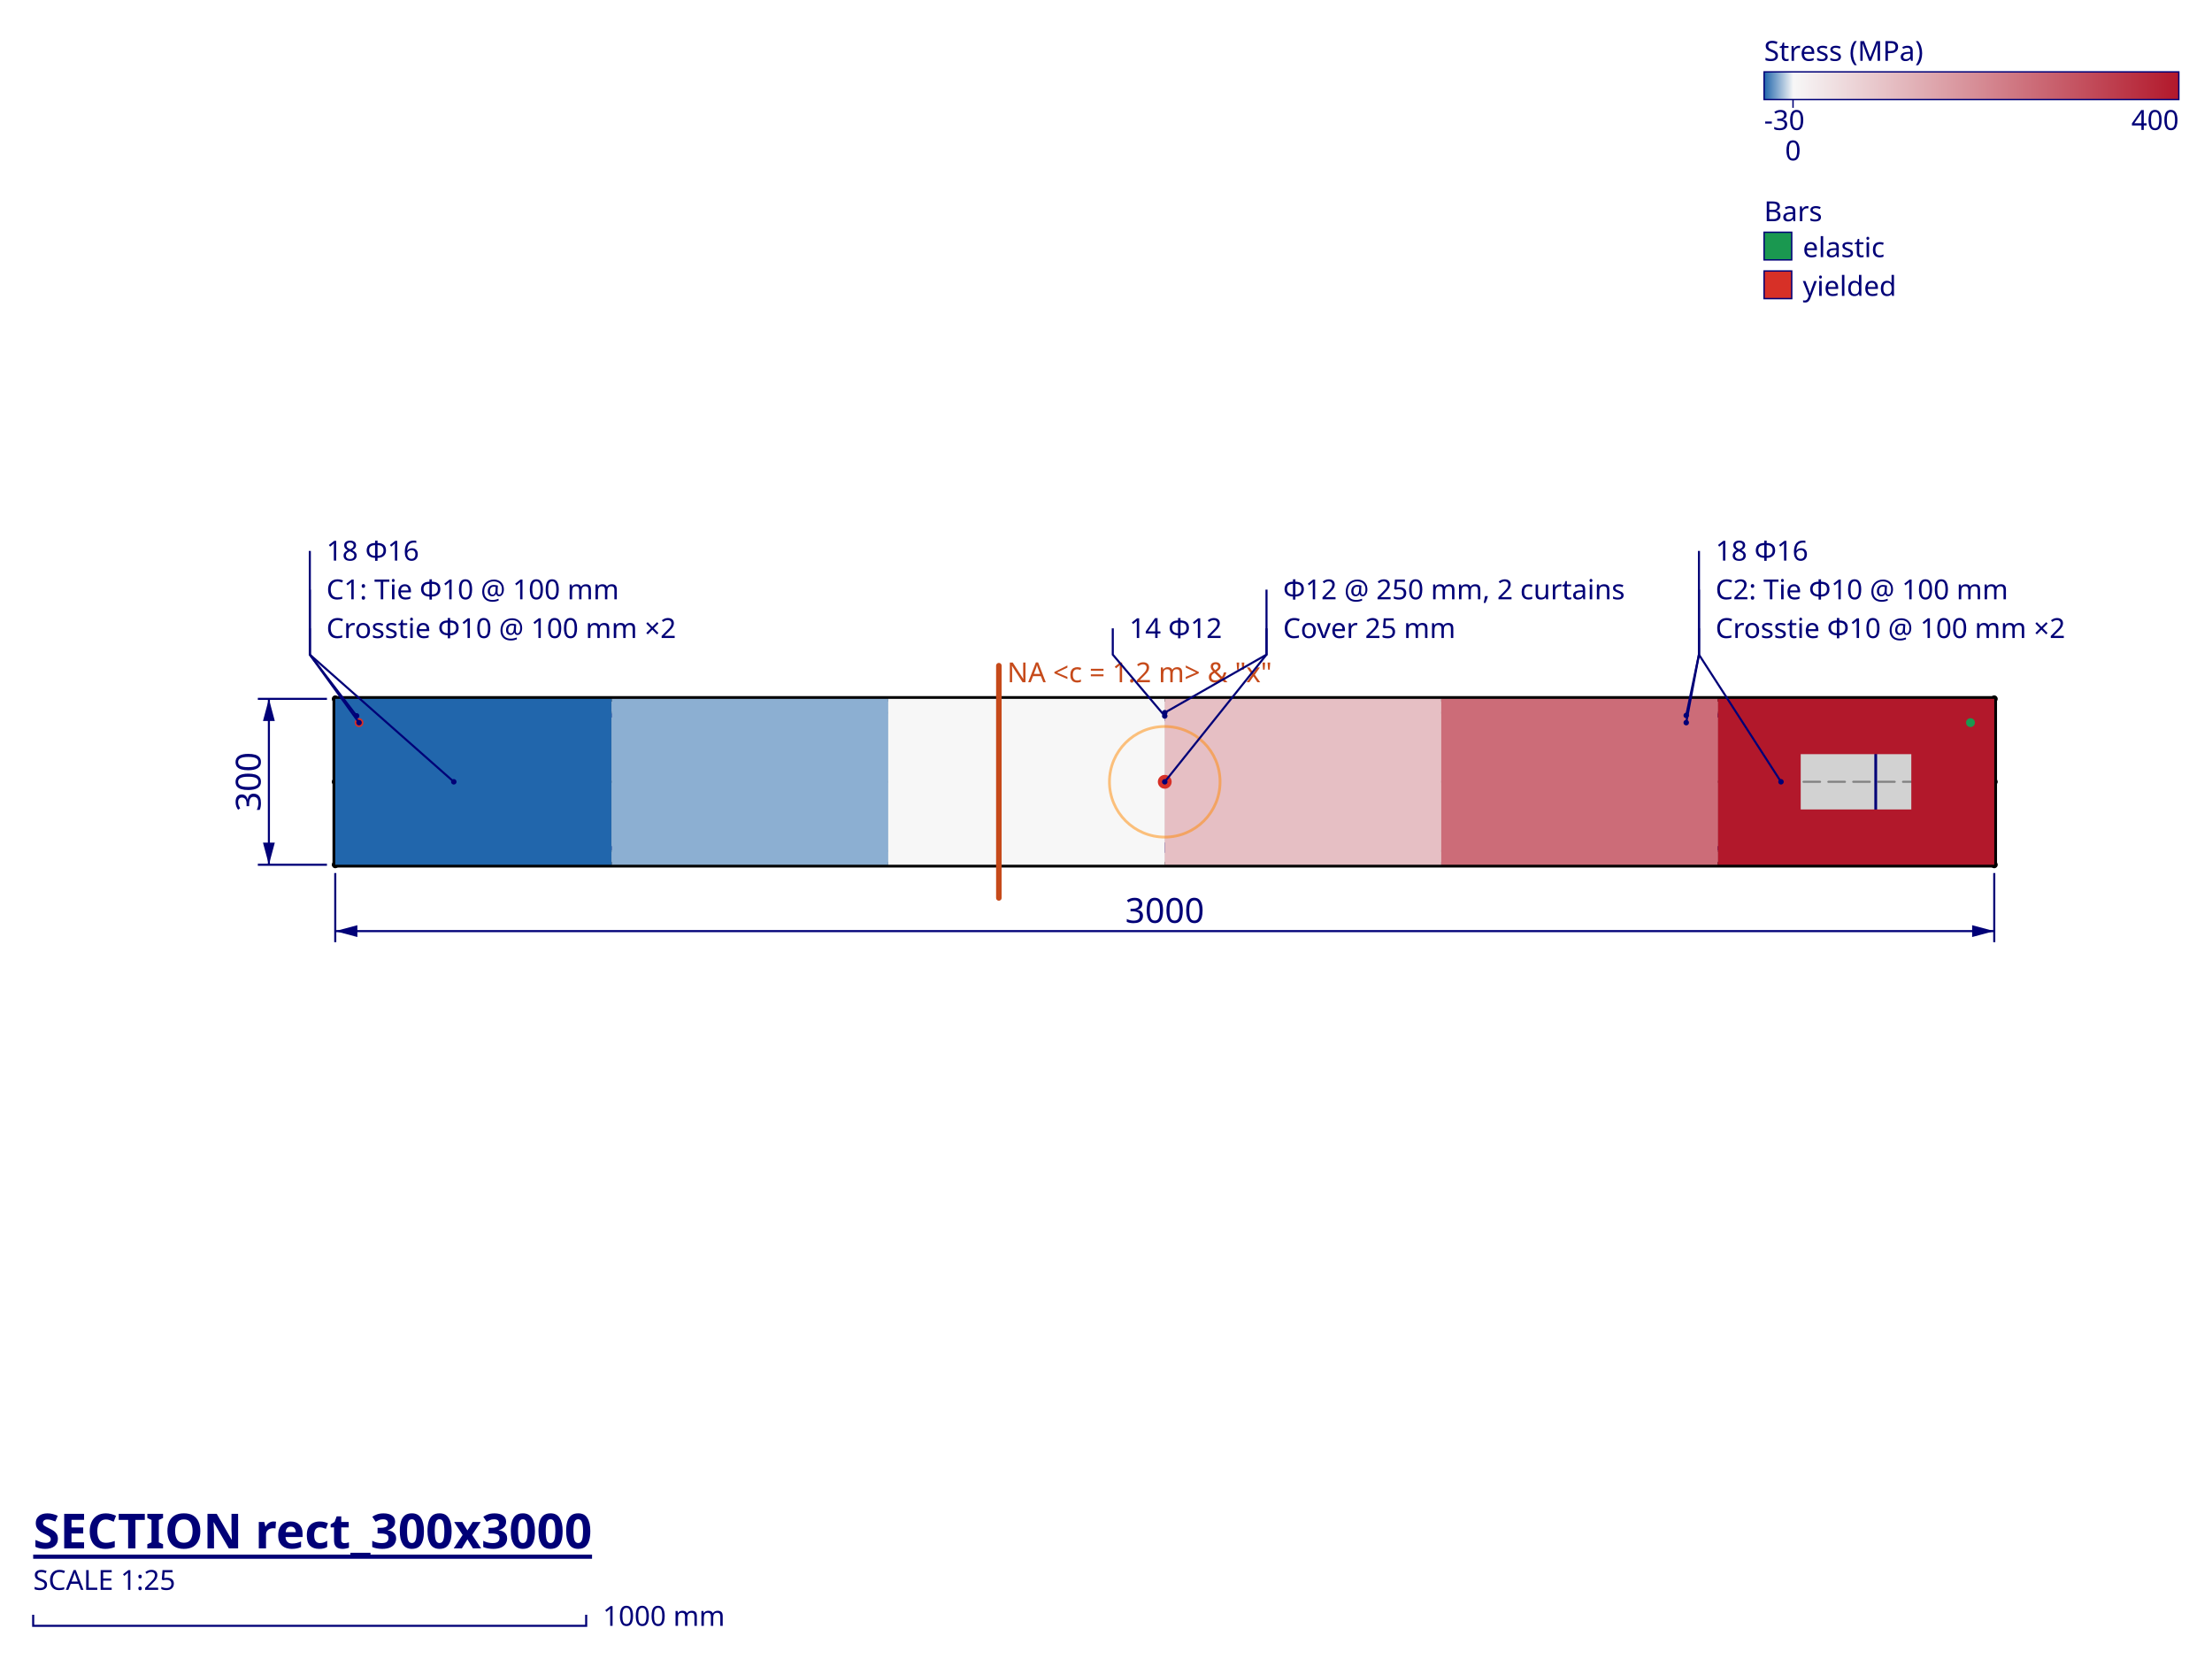
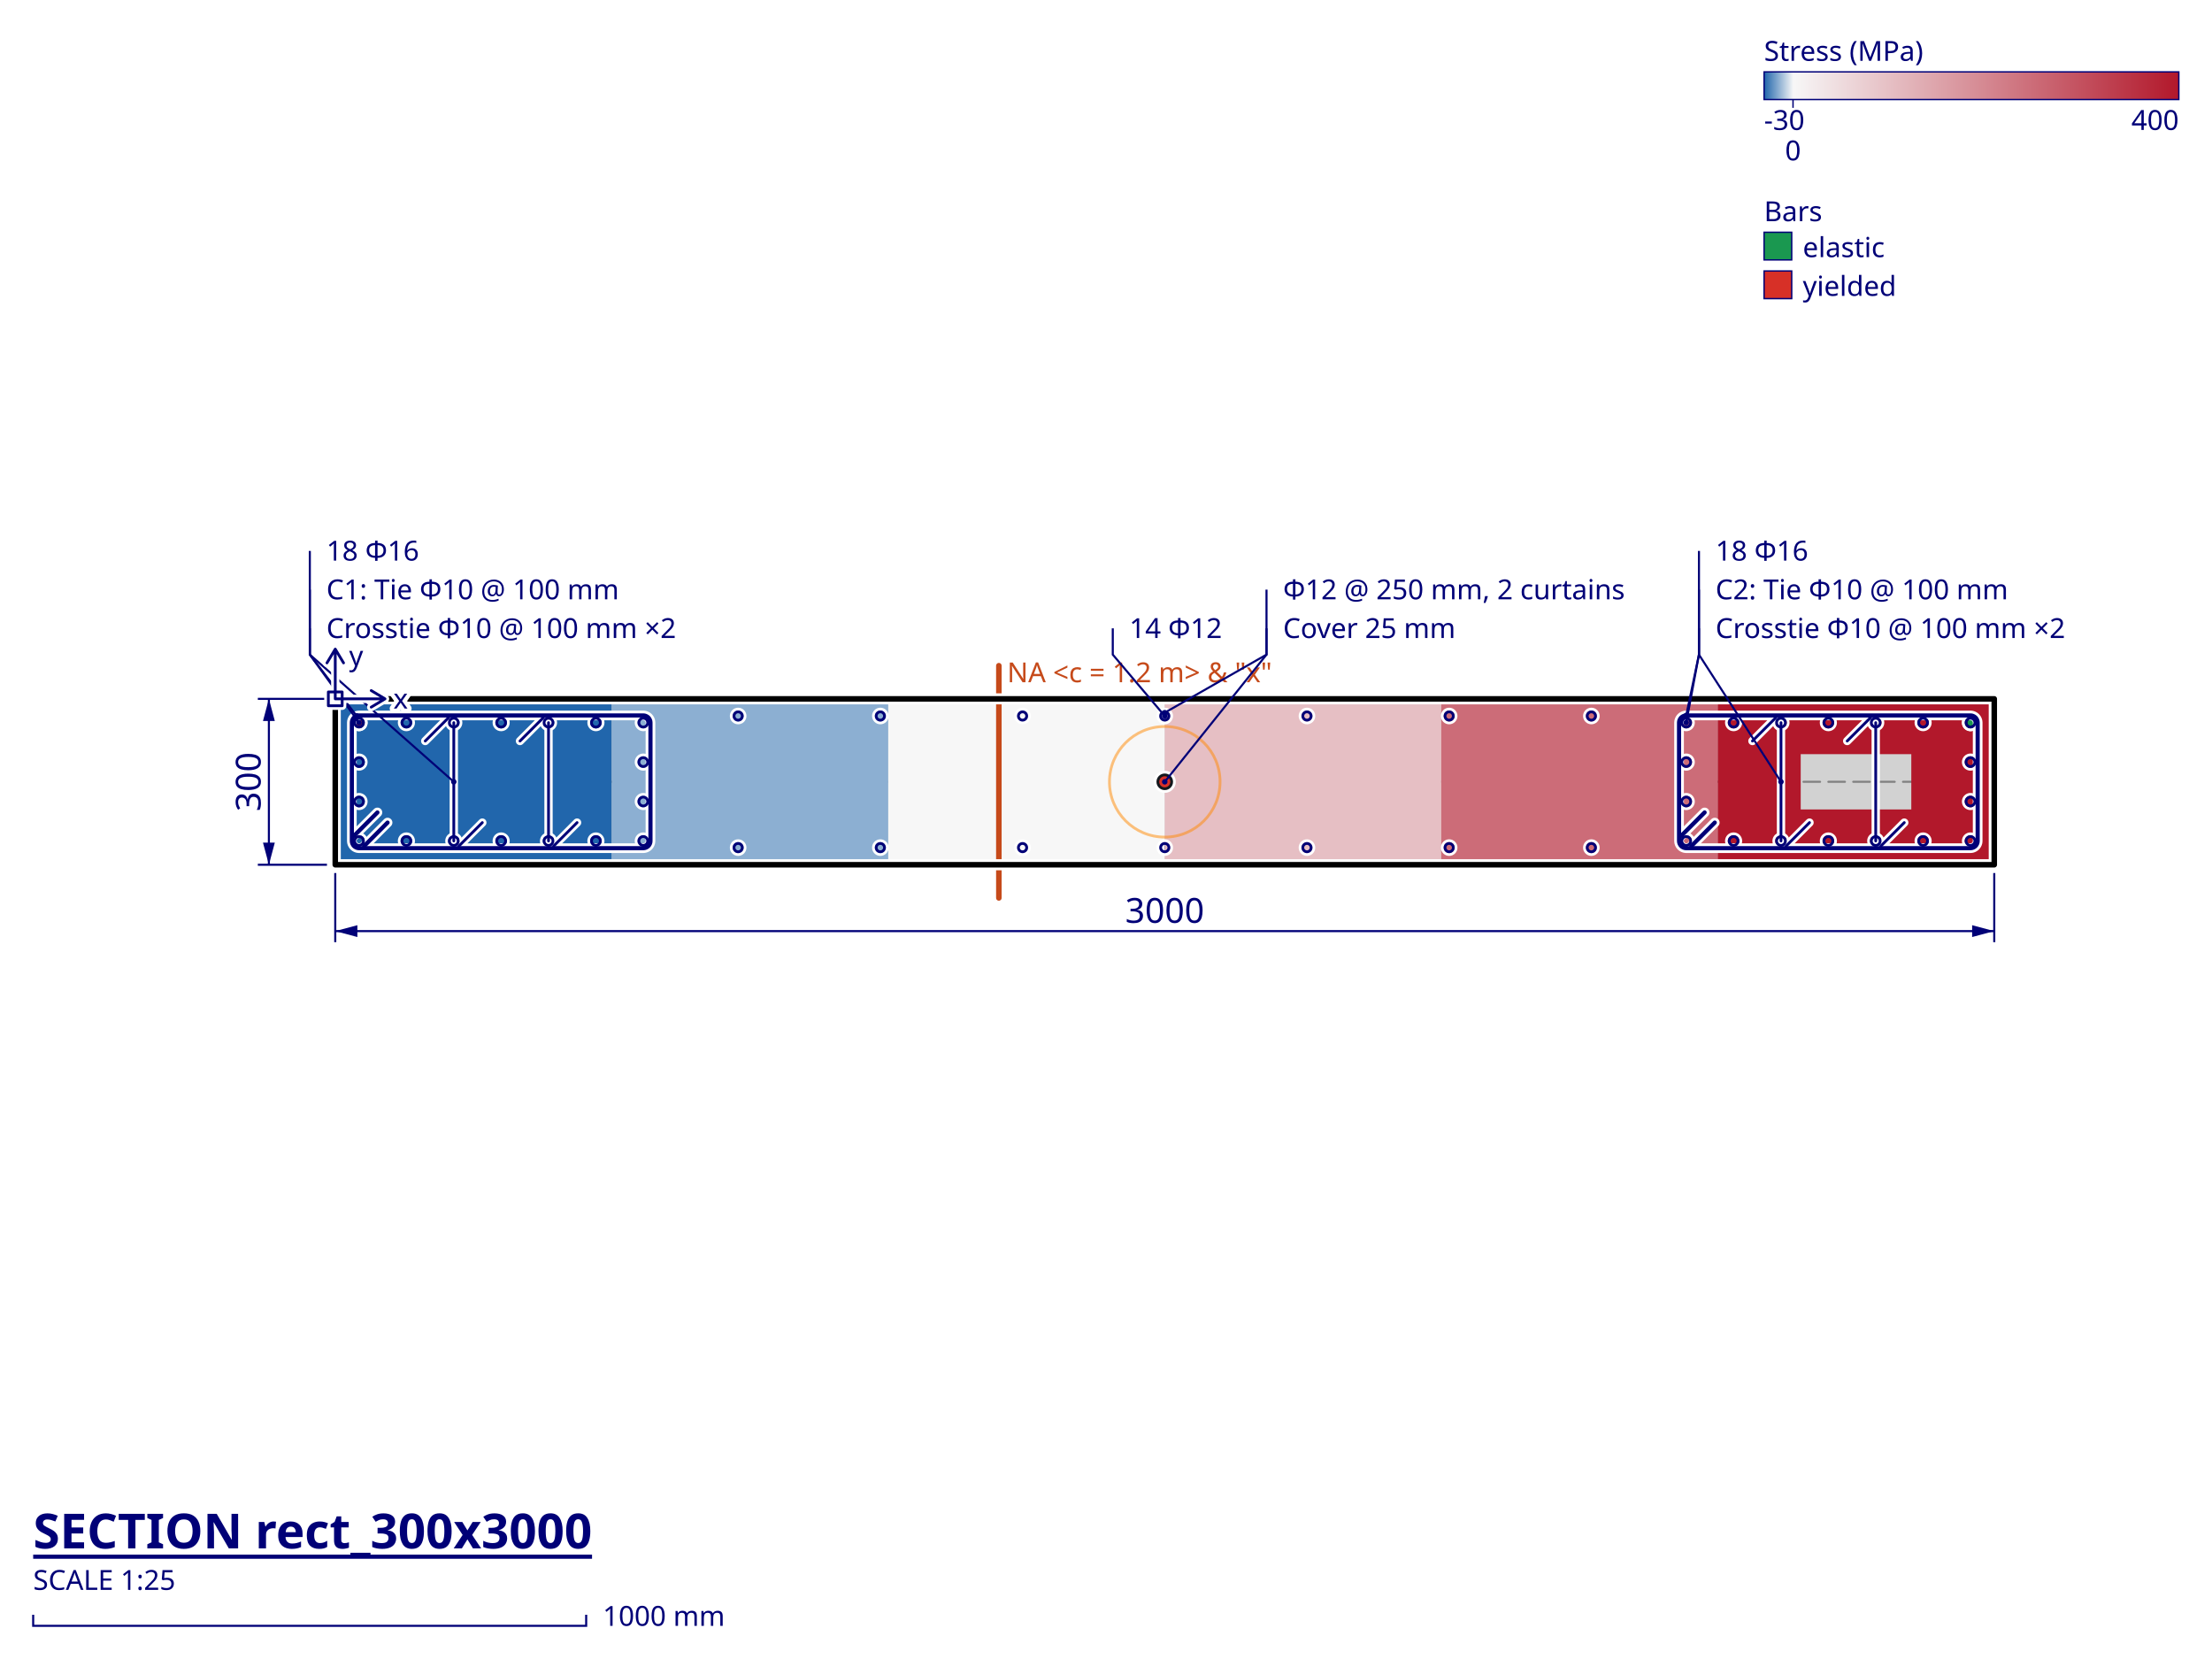
<svg xmlns="http://www.w3.org/2000/svg" width="800" height="600" viewBox="0 0 800 600" data-view="top">
  <rect width="800" height="600" fill="#ffffff" />
  <g class="faces" fill="none" stroke="#000000" stroke-width="1" stroke-linecap="round" stroke-linejoin="round">
</g>
  <g class="concrete" fill="#d2d2d2" stroke="#000000" stroke-width="2" stroke-linecap="round" stroke-linejoin="round">
    <g data-id="7">
      <path d="M121.25 312.75 L721.25 312.75 L721.25 252.75 L121.25 252.75 Z" />
    </g>
  </g>
  <g class="cover" fill="none" stroke="#808080" stroke-width="0.75" stroke-linecap="round" stroke-linejoin="round" stroke-dasharray="3 2">
    <g data-id="9">
      <path d="M126.25 307.75 L716.25 307.75 L716.25 257.75 L126.25 257.75 Z" />
    </g>
  </g>
  <g class="leg" fill="none" stroke="#808080" stroke-width="0.75" stroke-linecap="round" stroke-linejoin="round" stroke-dasharray="6 3">
    <g data-id="8">
      <path d="M121.25 282.75 L721.25 282.75" />
    </g>
  </g>
  <g class="hoop" fill="none" stroke="#000077" stroke-width="1.5" stroke-linecap="round" stroke-linejoin="round">
    <g data-id="46">
      <path d="M127.25 304.15 L127.3 304.66 L127.45 305.14 L127.69 305.59 L128.01 305.99 L128.41 306.31 L128.86 306.55 L129.34 306.7 L129.85 306.75 L232.65 306.75 L233.16 306.7 L233.64 306.55 L234.09 306.31 L234.49 305.99 L234.81 305.59 L235.05 305.14 L235.2 304.66 L235.25 304.15 L235.25 261.35 L235.2 260.84 L235.05 260.36 L234.81 259.91 L234.49 259.51 L234.09 259.19 L233.64 258.95 L233.16 258.8 L232.65 258.75 L129.85 258.75 L129.34 258.8 L128.86 258.95 L128.41 259.19 L128.01 259.51 L127.69 259.91 L127.45 260.36 L127.3 260.84 L127.25 261.35 Z" />
      <path d="M131.69 305.99 L140.17 297.5" />
      <path d="M128.01 302.31 L136.5 293.83" />
    </g>
    <g data-id="85">
      <path d="M607.25 304.15 L607.3 304.66 L607.45 305.14 L607.69 305.59 L608.01 305.99 L608.41 306.31 L608.86 306.55 L609.34 306.7 L609.85 306.75 L712.65 306.75 L713.16 306.7 L713.64 306.55 L714.09 306.31 L714.49 305.99 L714.81 305.59 L715.05 305.14 L715.2 304.66 L715.25 304.15 L715.25 261.35 L715.2 260.84 L715.05 260.36 L714.81 259.91 L714.49 259.51 L714.09 259.19 L713.64 258.95 L713.16 258.8 L712.65 258.75 L609.85 258.75 L609.34 258.8 L608.86 258.95 L608.41 259.19 L608.01 259.51 L607.69 259.91 L607.45 260.36 L607.3 260.84 L607.25 261.35 Z" />
      <path d="M611.69 305.99 L620.17 297.5" />
      <path d="M608.01 302.31 L616.5 293.83" />
    </g>
  </g>
  <g class="crosstie" fill="none" stroke="#000077" stroke-width="1" stroke-linecap="round" stroke-linejoin="round">
    <g data-id="47">
      <path d="M164.12 304.15 L164.12 261.35" />
      <path d="M165.96 305.99 L174.44 297.5" />
      <path d="M162.28 259.51 L153.79 268" />
    </g>
    <g data-id="48">
      <path d="M198.38 304.15 L198.38 261.35" />
      <path d="M200.22 305.99 L208.71 297.5" />
      <path d="M196.54 259.51 L188.06 268" />
    </g>
    <g data-id="86">
      <path d="M644.12 304.15 L644.12 261.35" />
      <path d="M645.96 305.99 L654.44 297.5" />
      <path d="M642.28 259.51 L633.79 268" />
    </g>
    <g data-id="87">
      <path d="M678.38 304.15 L678.38 261.35" />
      <path d="M680.22 305.99 L688.71 297.5" />
      <path d="M676.54 259.51 L668.06 268" />
    </g>
  </g>
  <g class="bar" fill="#000077" stroke="#000077" stroke-width="0.75" stroke-linecap="round" stroke-linejoin="round">
    <g data-id="11">
      <circle cx="129.85" cy="304.15" r="1.6" />
    </g>
    <g data-id="13">
      <circle cx="146.98" cy="304.15" r="1.6" />
    </g>
    <g data-id="15">
      <circle cx="164.12" cy="304.15" r="1.6" />
    </g>
    <g data-id="17">
      <circle cx="181.25" cy="304.15" r="1.6" />
    </g>
    <g data-id="19">
      <circle cx="198.38" cy="304.15" r="1.6" />
    </g>
    <g data-id="21">
      <circle cx="215.52" cy="304.15" r="1.6" />
    </g>
    <g data-id="23">
      <circle cx="232.65" cy="304.15" r="1.6" />
    </g>
    <g data-id="25">
      <circle cx="232.65" cy="289.88" r="1.6" />
    </g>
    <g data-id="27">
      <circle cx="232.65" cy="275.62" r="1.6" />
    </g>
    <g data-id="29">
      <circle cx="232.65" cy="261.35" r="1.6" />
    </g>
    <g data-id="31">
      <circle cx="215.52" cy="261.35" r="1.6" />
    </g>
    <g data-id="33">
      <circle cx="198.38" cy="261.35" r="1.6" />
    </g>
    <g data-id="35">
      <circle cx="181.25" cy="261.35" r="1.6" />
    </g>
    <g data-id="37">
      <circle cx="164.12" cy="261.35" r="1.6" />
    </g>
    <g data-id="39">
      <circle cx="146.98" cy="261.35" r="1.6" />
    </g>
    <g data-id="41">
      <circle cx="129.85" cy="261.35" r="1.6" />
    </g>
    <g data-id="43">
      <circle cx="129.85" cy="275.62" r="1.6" />
    </g>
    <g data-id="45">
      <circle cx="129.85" cy="289.88" r="1.6" />
    </g>
    <g data-id="50">
      <circle cx="609.85" cy="304.15" r="1.6" />
    </g>
    <g data-id="52">
      <circle cx="626.98" cy="304.15" r="1.6" />
    </g>
    <g data-id="54">
      <circle cx="644.12" cy="304.15" r="1.6" />
    </g>
    <g data-id="56">
      <circle cx="661.25" cy="304.15" r="1.6" />
    </g>
    <g data-id="58">
      <circle cx="678.38" cy="304.15" r="1.6" />
    </g>
    <g data-id="60">
      <circle cx="695.52" cy="304.15" r="1.6" />
    </g>
    <g data-id="62">
      <circle cx="712.65" cy="304.15" r="1.6" />
    </g>
    <g data-id="64">
      <circle cx="712.65" cy="289.88" r="1.6" />
    </g>
    <g data-id="66">
      <circle cx="712.65" cy="275.62" r="1.6" />
    </g>
    <g data-id="68">
      <circle cx="712.65" cy="261.35" r="1.6" />
    </g>
    <g data-id="70">
      <circle cx="695.52" cy="261.35" r="1.6" />
    </g>
    <g data-id="72">
      <circle cx="678.38" cy="261.35" r="1.6" />
    </g>
    <g data-id="74">
      <circle cx="661.25" cy="261.35" r="1.6" />
    </g>
    <g data-id="76">
      <circle cx="644.12" cy="261.35" r="1.6" />
    </g>
    <g data-id="78">
      <circle cx="626.98" cy="261.35" r="1.6" />
    </g>
    <g data-id="80">
      <circle cx="609.85" cy="261.35" r="1.6" />
    </g>
    <g data-id="82">
      <circle cx="609.85" cy="275.62" r="1.6" />
    </g>
    <g data-id="84">
      <circle cx="609.85" cy="289.88" r="1.6" />
    </g>
    <g data-id="89">
      <circle cx="266.96" cy="306.55" r="1.5" />
    </g>
    <g data-id="91">
      <circle cx="318.39" cy="306.55" r="1.5" />
    </g>
    <g data-id="93">
      <circle cx="369.82" cy="306.55" r="1.5" />
    </g>
    <g data-id="95">
      <circle cx="421.25" cy="306.55" r="1.5" />
    </g>
    <g data-id="97">
      <circle cx="472.68" cy="306.55" r="1.5" />
    </g>
    <g data-id="99">
      <circle cx="524.11" cy="306.55" r="1.5" />
    </g>
    <g data-id="101">
      <circle cx="575.54" cy="306.55" r="1.5" />
    </g>
    <g data-id="103">
      <circle cx="266.96" cy="258.95" r="1.5" />
    </g>
    <g data-id="105">
      <circle cx="318.39" cy="258.95" r="1.5" />
    </g>
    <g data-id="107">
      <circle cx="369.82" cy="258.95" r="1.5" />
    </g>
    <g data-id="109">
      <circle cx="421.25" cy="258.95" r="1.5" />
    </g>
    <g data-id="111">
      <circle cx="472.68" cy="258.95" r="1.5" />
    </g>
    <g data-id="113">
      <circle cx="524.11" cy="258.95" r="1.5" />
    </g>
    <g data-id="115">
      <circle cx="575.54" cy="258.95" r="1.5" />
    </g>
  </g>
  <g class="edges" fill="none" stroke="#000000" stroke-width="1.5" stroke-linecap="round" stroke-linejoin="round">
</g>
  <g class="points" fill="#000000">
    <g data-id="1">
      <circle cx="121.25" cy="282.75" r="1.25" fill="#000000" stroke="none" />
    </g>
    <g data-id="2">
      <circle cx="721.25" cy="282.75" r="1.25" fill="#000000" stroke="none" />
    </g>
    <g data-id="3">
      <circle cx="121.25" cy="312.75" r="1.25" fill="#000000" stroke="none" />
    </g>
    <g data-id="4">
      <circle cx="721.25" cy="312.75" r="1.25" fill="#000000" stroke="none" />
    </g>
    <g data-id="5">
      <circle cx="721.25" cy="252.75" r="1.25" fill="#000000" stroke="none" />
    </g>
    <g data-id="6">
      <circle cx="121.25" cy="252.75" r="1.25" fill="#000000" stroke="none" />
    </g>
  </g>
  <g class="overlay" data-revision="7">
    <g class="overlay-layer" data-layer="stress" data-label="Fiber stress">
      <path d="M121.25 312.75 L221.25 312.75 L221.25 252.75 L121.25 252.75 Z" fill-rule="evenodd" fill="#2166ac" stroke="none" data-value="-30" data-ids="1" />
      <path d="M221.25 312.75 L321.25 312.75 L321.25 252.75 L221.25 252.75 Z" fill-rule="evenodd" fill="#8cafd2" stroke="none" data-value="-15" />
      <path d="M321.25 312.75 L421.25 312.75 L421.25 252.75 L321.25 252.75 Z" fill-rule="evenodd" fill="#f7f7f7" stroke="none" data-value="0" />
      <path d="M421.25 312.75 L521.25 312.75 L521.25 252.75 L421.25 252.75 Z" fill-rule="evenodd" fill="#e6bfc4" stroke="none" data-value="100" />
      <path d="M521.25 312.75 L621.25 312.75 L621.25 252.75 L521.25 252.75 Z" fill-rule="evenodd" fill="#cc6c78" stroke="none" data-value="250" />
      <path d="M621.25 312.75 L721.25 312.75 L721.25 252.75 L621.25 252.75 Z M651.25 292.75 L691.25 292.75 L691.25 272.75 L651.25 272.75 Z" fill-rule="evenodd" fill="#b2182b" stroke="none" data-value="500" />
    </g>
    <g class="overlay-layer" data-layer="na" data-label="Neutral axis">
      <path d="M361.25 240.75 L361.25 324.75" fill="none" stroke="#c64a1a" stroke-width="2" stroke-linecap="round" stroke-linejoin="round" />
      <text x="364.25" y="246.75" font-family="Arial Narrow, Archivo Narrow, sans-serif" font-size="10" fill="#c64a1a" stroke="none">NA &lt;c = 1.2 m&gt; &amp; "x"</text>
    </g>
    <g class="overlay-layer" data-layer="bars" data-label="Bar state">
-       <circle cx="129.85" cy="261.35" r="1.6" fill="#d73027" stroke="none" data-value="yielded" data-ids="12 13" />
-       <circle cx="712.65" cy="261.35" r="1.6" fill="#1a9850" stroke="none" data-value="elastic" />
-       <circle cx="421.25" cy="282.75" r="2.5" fill="#d73027" stroke="none" data-value="yielded" />
+       <circle cx="129.85" cy="261.35" r="1.6" fill="none" stroke="#ffffff" stroke-width="3" />
+       <circle cx="129.85" cy="261.35" r="1.6" fill="#d73027" stroke="#14181d" stroke-width="1" data-value="yielded" data-ids="12 13" />
+       <circle cx="712.65" cy="261.35" r="1.6" fill="none" stroke="#ffffff" stroke-width="3" />
+       <circle cx="712.65" cy="261.35" r="1.6" fill="#1a9850" stroke="#14181d" stroke-width="1" data-value="elastic" />
+       <circle cx="421.25" cy="282.75" r="2.5" fill="none" stroke="#ffffff" stroke-width="3" />
+       <circle cx="421.25" cy="282.75" r="2.5" fill="#d73027" stroke="#14181d" stroke-width="1" data-value="yielded" />
    </g>
    <g class="overlay-layer" data-layer="outline" data-label="Core">
      <circle cx="421.25" cy="282.75" r="20" fill="none" stroke="#ff8800" stroke-width="1" opacity="0.5" />
    </g>
    <g class="overlay-legend" data-layer="stress" font-family="Arial Narrow, Archivo Narrow, sans-serif" font-size="10" fill="#000077">
      <text x="638" y="22">Stress (MPa)</text>
      <defs>
        <linearGradient id="overlay-scale-0" x1="0" y1="0" x2="1" y2="0">
          <stop offset="0" stop-color="#2166ac" />
          <stop offset="0.07" stop-color="#f7f7f7" />
          <stop offset="1" stop-color="#b2182b" />
        </linearGradient>
      </defs>
      <rect x="638" y="26" width="150" height="10" fill="url(#overlay-scale-0)" stroke="#000077" stroke-width="0.5" />
      <path d="M648.47 36 L648.47 39" stroke="#000077" stroke-width="0.5" />
      <text x="638" y="47" text-anchor="start">-30</text>
      <text x="788" y="47" text-anchor="end">400</text>
      <text x="648.47" y="58" text-anchor="middle">0</text>
    </g>
    <g class="overlay-legend" data-layer="bars" font-family="Arial Narrow, Archivo Narrow, sans-serif" font-size="10" fill="#000077">
      <text x="638" y="80">Bars</text>
      <rect x="638" y="84" width="10" height="10" fill="#1a9850" stroke="#000077" stroke-width="0.5" />
      <text x="652" y="93">elastic</text>
      <rect x="638" y="98" width="10" height="10" fill="#d73027" stroke="#000077" stroke-width="0.5" />
      <text x="652" y="107">yielded</text>
    </g>
  </g>
+   <g class="section-ink" fill="none" stroke-linecap="round" stroke-linejoin="round">
+     <g class="halo" data-layer="concrete" stroke="#ffffff" stroke-width="4">
+       <path d="M121.25 312.75 L721.25 312.75 L721.25 252.75 L121.25 252.75 Z" />
+     </g>
+     <g class="halo" data-layer="hoop" stroke="#ffffff" stroke-width="3.5">
+       <path d="M127.25 304.15 L127.3 304.66 L127.45 305.14 L127.69 305.59 L128.01 305.99 L128.41 306.31 L128.86 306.55 L129.34 306.7 L129.85 306.75 L232.65 306.75 L233.16 306.7 L233.64 306.55 L234.09 306.31 L234.49 305.99 L234.81 305.59 L235.05 305.14 L235.2 304.66 L235.25 304.15 L235.25 261.35 L235.2 260.84 L235.05 260.36 L234.81 259.91 L234.49 259.51 L234.09 259.19 L233.64 258.95 L233.16 258.8 L232.65 258.75 L129.85 258.75 L129.34 258.8 L128.86 258.95 L128.41 259.19 L128.01 259.51 L127.69 259.91 L127.45 260.36 L127.3 260.84 L127.25 261.35 Z" />
+       <path d="M131.69 305.99 L140.17 297.5" />
+       <path d="M128.01 302.31 L136.5 293.83" />
+       <path d="M607.25 304.15 L607.3 304.66 L607.45 305.14 L607.69 305.59 L608.01 305.99 L608.41 306.31 L608.86 306.55 L609.34 306.7 L609.85 306.75 L712.65 306.75 L713.16 306.7 L713.64 306.55 L714.09 306.31 L714.49 305.99 L714.81 305.59 L715.05 305.14 L715.2 304.66 L715.25 304.15 L715.25 261.35 L715.2 260.84 L715.05 260.36 L714.81 259.91 L714.49 259.51 L714.09 259.19 L713.64 258.95 L713.16 258.8 L712.65 258.75 L609.85 258.75 L609.34 258.8 L608.86 258.95 L608.41 259.19 L608.01 259.51 L607.69 259.91 L607.45 260.36 L607.3 260.84 L607.25 261.35 Z" />
+       <path d="M611.69 305.99 L620.17 297.5" />
+       <path d="M608.01 302.31 L616.5 293.83" />
+     </g>
+     <g class="halo" data-layer="crosstie" stroke="#ffffff" stroke-width="3">
+       <path d="M164.12 304.15 L164.12 261.35" />
+       <path d="M165.96 305.99 L174.44 297.5" />
+       <path d="M162.28 259.51 L153.79 268" />
+       <path d="M198.38 304.15 L198.38 261.35" />
+       <path d="M200.22 305.99 L208.71 297.5" />
+       <path d="M196.54 259.51 L188.06 268" />
+       <path d="M644.12 304.15 L644.12 261.35" />
+       <path d="M645.96 305.99 L654.44 297.5" />
+       <path d="M642.28 259.51 L633.79 268" />
+       <path d="M678.38 304.15 L678.38 261.35" />
+       <path d="M680.22 305.99 L688.71 297.5" />
+       <path d="M676.54 259.51 L668.06 268" />
+     </g>
+     <g class="halo" data-layer="bar" stroke="#ffffff" stroke-width="1">
+       <circle cx="129.85" cy="304.15" r="2.6" />
+       <circle cx="146.98" cy="304.15" r="2.6" />
+       <circle cx="164.12" cy="304.15" r="2.6" />
+       <circle cx="181.25" cy="304.15" r="2.6" />
+       <circle cx="198.38" cy="304.15" r="2.6" />
+       <circle cx="215.52" cy="304.15" r="2.6" />
+       <circle cx="232.65" cy="304.15" r="2.6" />
+       <circle cx="232.65" cy="289.88" r="2.6" />
+       <circle cx="232.65" cy="275.62" r="2.6" />
+       <circle cx="232.65" cy="261.35" r="2.6" />
+       <circle cx="215.52" cy="261.35" r="2.6" />
+       <circle cx="198.38" cy="261.35" r="2.6" />
+       <circle cx="181.25" cy="261.35" r="2.6" />
+       <circle cx="164.12" cy="261.35" r="2.6" />
+       <circle cx="146.98" cy="261.35" r="2.6" />
+       <circle cx="129.85" cy="261.35" r="2.6" />
+       <circle cx="129.85" cy="275.62" r="2.6" />
+       <circle cx="129.85" cy="289.88" r="2.6" />
+       <circle cx="609.85" cy="304.15" r="2.6" />
+       <circle cx="626.98" cy="304.15" r="2.6" />
+       <circle cx="644.12" cy="304.15" r="2.6" />
+       <circle cx="661.25" cy="304.15" r="2.6" />
+       <circle cx="678.38" cy="304.15" r="2.6" />
+       <circle cx="695.52" cy="304.15" r="2.6" />
+       <circle cx="712.65" cy="304.15" r="2.6" />
+       <circle cx="712.65" cy="289.88" r="2.6" />
+       <circle cx="712.65" cy="275.62" r="2.6" />
+       <circle cx="712.65" cy="261.35" r="2.6" />
+       <circle cx="695.52" cy="261.35" r="2.6" />
+       <circle cx="678.38" cy="261.35" r="2.6" />
+       <circle cx="661.25" cy="261.35" r="2.6" />
+       <circle cx="644.12" cy="261.35" r="2.6" />
+       <circle cx="626.98" cy="261.35" r="2.6" />
+       <circle cx="609.85" cy="261.35" r="2.6" />
+       <circle cx="609.85" cy="275.62" r="2.6" />
+       <circle cx="609.85" cy="289.88" r="2.6" />
+       <circle cx="266.96" cy="306.55" r="2.5" />
+       <circle cx="318.39" cy="306.55" r="2.5" />
+       <circle cx="369.82" cy="306.55" r="2.5" />
+       <circle cx="421.25" cy="306.55" r="2.5" />
+       <circle cx="472.68" cy="306.55" r="2.5" />
+       <circle cx="524.11" cy="306.55" r="2.5" />
+       <circle cx="575.54" cy="306.55" r="2.5" />
+       <circle cx="266.96" cy="258.95" r="2.5" />
+       <circle cx="318.39" cy="258.95" r="2.5" />
+       <circle cx="369.82" cy="258.95" r="2.5" />
+       <circle cx="421.25" cy="258.95" r="2.5" />
+       <circle cx="472.68" cy="258.95" r="2.5" />
+       <circle cx="524.11" cy="258.95" r="2.5" />
+       <circle cx="575.54" cy="258.95" r="2.5" />
+     </g>
+     <g class="ink" data-layer="concrete" stroke="#000000" stroke-width="2">
+       <path d="M121.25 312.75 L721.25 312.75 L721.25 252.75 L121.25 252.75 Z" />
+     </g>
+     <g class="ink" data-layer="hoop" stroke="#000077" stroke-width="1.5">
+       <path d="M127.25 304.15 L127.3 304.66 L127.45 305.14 L127.69 305.59 L128.01 305.99 L128.41 306.31 L128.86 306.55 L129.34 306.7 L129.85 306.75 L232.65 306.75 L233.16 306.7 L233.64 306.55 L234.09 306.31 L234.49 305.99 L234.81 305.59 L235.05 305.14 L235.2 304.66 L235.25 304.15 L235.25 261.35 L235.2 260.84 L235.05 260.36 L234.81 259.91 L234.49 259.51 L234.09 259.19 L233.64 258.95 L233.16 258.8 L232.65 258.75 L129.85 258.75 L129.34 258.8 L128.86 258.95 L128.41 259.19 L128.01 259.51 L127.69 259.91 L127.45 260.36 L127.3 260.84 L127.25 261.35 Z" />
+       <path d="M131.69 305.99 L140.17 297.5" />
+       <path d="M128.01 302.31 L136.5 293.83" />
+       <path d="M607.25 304.15 L607.3 304.66 L607.45 305.14 L607.69 305.59 L608.01 305.99 L608.41 306.31 L608.86 306.55 L609.34 306.7 L609.85 306.75 L712.65 306.75 L713.16 306.7 L713.64 306.55 L714.09 306.31 L714.49 305.99 L714.81 305.59 L715.05 305.14 L715.2 304.66 L715.25 304.15 L715.25 261.35 L715.2 260.84 L715.05 260.36 L714.81 259.91 L714.49 259.51 L714.09 259.19 L713.64 258.95 L713.16 258.8 L712.65 258.75 L609.85 258.75 L609.34 258.8 L608.86 258.95 L608.41 259.19 L608.01 259.51 L607.69 259.91 L607.45 260.36 L607.3 260.84 L607.25 261.35 Z" />
+       <path d="M611.69 305.99 L620.17 297.5" />
+       <path d="M608.01 302.31 L616.5 293.83" />
+     </g>
+     <g class="ink" data-layer="crosstie" stroke="#000077" stroke-width="1">
+       <path d="M164.12 304.15 L164.12 261.35" />
+       <path d="M165.96 305.99 L174.44 297.5" />
+       <path d="M162.28 259.51 L153.79 268" />
+       <path d="M198.38 304.15 L198.38 261.35" />
+       <path d="M200.22 305.99 L208.71 297.5" />
+       <path d="M196.54 259.51 L188.06 268" />
+       <path d="M644.12 304.15 L644.12 261.35" />
+       <path d="M645.96 305.99 L654.44 297.5" />
+       <path d="M642.28 259.51 L633.79 268" />
+       <path d="M678.38 304.15 L678.38 261.35" />
+       <path d="M680.22 305.99 L688.71 297.5" />
+       <path d="M676.54 259.51 L668.06 268" />
+     </g>
+     <g class="ink" data-layer="bar" stroke="#000077" stroke-width="1">
+       <circle cx="129.85" cy="304.15" r="1.6" />
+       <circle cx="146.98" cy="304.15" r="1.6" />
+       <circle cx="164.12" cy="304.15" r="1.6" />
+       <circle cx="181.25" cy="304.15" r="1.6" />
+       <circle cx="198.38" cy="304.15" r="1.6" />
+       <circle cx="215.52" cy="304.15" r="1.6" />
+       <circle cx="232.65" cy="304.15" r="1.6" />
+       <circle cx="232.65" cy="289.88" r="1.6" />
+       <circle cx="232.65" cy="275.62" r="1.6" />
+       <circle cx="232.65" cy="261.35" r="1.6" />
+       <circle cx="215.52" cy="261.35" r="1.6" />
+       <circle cx="198.38" cy="261.35" r="1.6" />
+       <circle cx="181.25" cy="261.35" r="1.6" />
+       <circle cx="164.12" cy="261.35" r="1.6" />
+       <circle cx="146.98" cy="261.35" r="1.6" />
+       <circle cx="129.85" cy="261.35" r="1.6" />
+       <circle cx="129.85" cy="275.62" r="1.6" />
+       <circle cx="129.85" cy="289.88" r="1.6" />
+       <circle cx="609.85" cy="304.15" r="1.6" />
+       <circle cx="626.98" cy="304.15" r="1.6" />
+       <circle cx="644.12" cy="304.15" r="1.6" />
+       <circle cx="661.25" cy="304.15" r="1.6" />
+       <circle cx="678.38" cy="304.15" r="1.6" />
+       <circle cx="695.52" cy="304.15" r="1.6" />
+       <circle cx="712.65" cy="304.15" r="1.6" />
+       <circle cx="712.65" cy="289.88" r="1.6" />
+       <circle cx="712.65" cy="275.62" r="1.6" />
+       <circle cx="712.65" cy="261.35" r="1.6" />
+       <circle cx="695.52" cy="261.35" r="1.6" />
+       <circle cx="678.38" cy="261.35" r="1.6" />
+       <circle cx="661.25" cy="261.35" r="1.6" />
+       <circle cx="644.12" cy="261.35" r="1.6" />
+       <circle cx="626.98" cy="261.35" r="1.6" />
+       <circle cx="609.85" cy="261.35" r="1.6" />
+       <circle cx="609.85" cy="275.62" r="1.6" />
+       <circle cx="609.85" cy="289.88" r="1.6" />
+       <circle cx="266.96" cy="306.55" r="1.5" />
+       <circle cx="318.39" cy="306.55" r="1.5" />
+       <circle cx="369.82" cy="306.55" r="1.5" />
+       <circle cx="421.25" cy="306.55" r="1.5" />
+       <circle cx="472.68" cy="306.55" r="1.5" />
+       <circle cx="524.11" cy="306.55" r="1.5" />
+       <circle cx="575.54" cy="306.55" r="1.5" />
+       <circle cx="266.96" cy="258.95" r="1.5" />
+       <circle cx="318.39" cy="258.95" r="1.5" />
+       <circle cx="369.82" cy="258.95" r="1.5" />
+       <circle cx="421.25" cy="258.95" r="1.5" />
+       <circle cx="472.68" cy="258.95" r="1.5" />
+       <circle cx="524.11" cy="258.95" r="1.5" />
+       <circle cx="575.54" cy="258.95" r="1.5" />
+     </g>
+   </g>
  <g class="annotation" font-family="Arial Narrow, Archivo Narrow, sans-serif" fill="#000077" stroke="#000077" stroke-width="0.75">
    <g class="tag">
      <path d="M129.85 261.35 L112.05 236.75 L112.05 199.25" fill="none" />
      <circle cx="129.85" cy="261.35" r="1" stroke="none" />
      <text x="118.05" y="202.75" stroke="none" font-size="10">18 Φ16</text>
    </g>
    <g class="tag">
      <path d="M128.97 258.9 L112.05 236.75 L112.05 213.25" fill="none" />
      <circle cx="128.97" cy="258.9" r="1" stroke="none" />
      <text x="118.05" y="216.75" stroke="none" font-size="10">C1: Tie Φ10 @ 100 mm</text>
    </g>
    <g class="tag">
      <path d="M164.12 282.75 L112.05 236.75 L112.05 227.25" fill="none" />
      <circle cx="164.12" cy="282.75" r="1" stroke="none" />
      <text x="118.05" y="230.75" stroke="none" font-size="10">Crosstie Φ10 @ 100 mm ×2</text>
    </g>
    <g class="tag">
      <path d="M421.25 258.95 L402.45 236.75 L402.45 227.25" fill="none" />
      <circle cx="421.25" cy="258.95" r="1" stroke="none" />
      <text x="408.45" y="230.75" stroke="none" font-size="10">14 Φ12</text>
    </g>
    <g class="tag">
      <path d="M421.25 282.75 L458.05 236.75 L458.05 213.25" fill="none" />
      <circle cx="421.25" cy="282.75" r="1" stroke="none" />
      <text x="464.05" y="216.75" stroke="none" font-size="10">Φ12 @ 250 mm, 2 curtains</text>
    </g>
    <g class="tag">
      <path d="M421.25 257.75 L458.05 236.75 L458.05 227.25" fill="none" />
      <circle cx="421.25" cy="257.75" r="1" stroke="none" />
      <text x="464.05" y="230.75" stroke="none" font-size="10">Cover 25 mm</text>
    </g>
    <g class="tag">
      <path d="M609.85 261.35 L614.45 236.75 L614.45 199.25" fill="none" />
      <circle cx="609.85" cy="261.35" r="1" stroke="none" />
      <text x="620.45" y="202.75" stroke="none" font-size="10">18 Φ16</text>
    </g>
    <g class="tag">
      <path d="M609.85 258.75 L614.45 236.75 L614.45 213.25" fill="none" />
      <circle cx="609.85" cy="258.75" r="1" stroke="none" />
      <text x="620.45" y="216.75" stroke="none" font-size="10">C2: Tie Φ10 @ 100 mm</text>
    </g>
    <g class="tag">
      <path d="M644.12 282.75 L614.45 236.75 L614.45 227.25" fill="none" />
      <circle cx="644.12" cy="282.75" r="1" stroke="none" />
      <text x="620.45" y="230.75" stroke="none" font-size="10">Crosstie Φ10 @ 100 mm ×2</text>
    </g>
    <g class="dimension" data-dim="width">
      <path d="M121.25 315.75 L121.25 340.75 M721.25 315.75 L721.25 340.75 M121.25 336.75 L721.25 336.75" fill="none" />
      <path d="M0 0 L8 -2.14 L8 2.14 Z" stroke="none" transform="translate(121.25 336.75) rotate(0)" />
      <path d="M0 0 L8 -2.14 L8 2.14 Z" stroke="none" transform="translate(721.25 336.75) rotate(180)" />
      <text x="421.25" y="333.75" text-anchor="middle" stroke="none" font-size="12.5">3000</text>
    </g>
    <g class="dimension" data-dim="depth">
      <path d="M118.25 252.75 L93.25 252.75 M118.25 312.75 L93.25 312.75 M97.25 252.75 L97.25 312.75" fill="none" />
      <path d="M0 0 L8 -2.14 L8 2.14 Z" stroke="none" transform="translate(97.25 252.75) rotate(90)" />
      <path d="M0 0 L8 -2.14 L8 2.14 Z" stroke="none" transform="translate(97.25 312.75) rotate(-90)" />
      <text transform="translate(94.25 282.75) rotate(-90)" text-anchor="middle" stroke="none" font-size="12.5">300</text>
    </g>
+   </g>
+   <g class="axes" fill="none" stroke-linecap="round" stroke-linejoin="round">
+     <path d="M118.75 250.25 h5 v5 h-5 Z M121.25 252.75 L139.25 252.75 M134.25 249.75 L139.25 252.75 L134.25 255.75 M121.25 252.75 L121.25 234.75 M118.25 239.75 L121.25 234.75 L124.25 239.75" stroke="#ffffff" stroke-width="3" />
+     <path d="M118.75 250.25 h5 v5 h-5 Z M121.25 252.75 L139.25 252.75 M134.25 249.75 L139.25 252.75 L134.25 255.75 M121.25 252.75 L121.25 234.75 M118.25 239.75 L121.25 234.75 L124.25 239.75" stroke="#000077" stroke-width="1" />
+     <text x="142.25" y="256.25" font-family="Arial Narrow, Archivo Narrow, sans-serif" font-size="10" fill="#000077" stroke="#ffffff" stroke-width="3" paint-order="stroke">x</text>
+     <text x="126.25" y="240.75" font-family="Arial Narrow, Archivo Narrow, sans-serif" font-size="10" fill="#000077" stroke="#ffffff" stroke-width="3" paint-order="stroke">y</text>
  </g>
  <g class="text" font-family="Arial Narrow, Archivo Narrow, sans-serif" font-size="10" fill="#000077">
</g>
  <g class="legend" font-family="Arial Narrow, Archivo Narrow, sans-serif" font-size="10" fill="#000077" stroke="#000077" stroke-width="0.75">
    <path d="M12 584 L12 588 L212 588 L212 584" fill="none" />
    <text x="218" y="588" stroke="none">1000 mm</text>
    <text class="view-title" x="12" y="560" stroke="none" font-family="Bahnschrift SemiBold Condensed, Bahnschrift, Saira SemiCondensed, Archivo Narrow, sans-serif" font-size="17.5" font-weight="600" data-view="top">SECTION rect_300x3000</text>
    <path class="view-title-rule" d="M12 563 L214.12 563" fill="none" stroke-width="1.5" />
    <text class="scale-note" x="12" y="575" stroke="none">SCALE 1:25</text>
  </g>
</svg>
